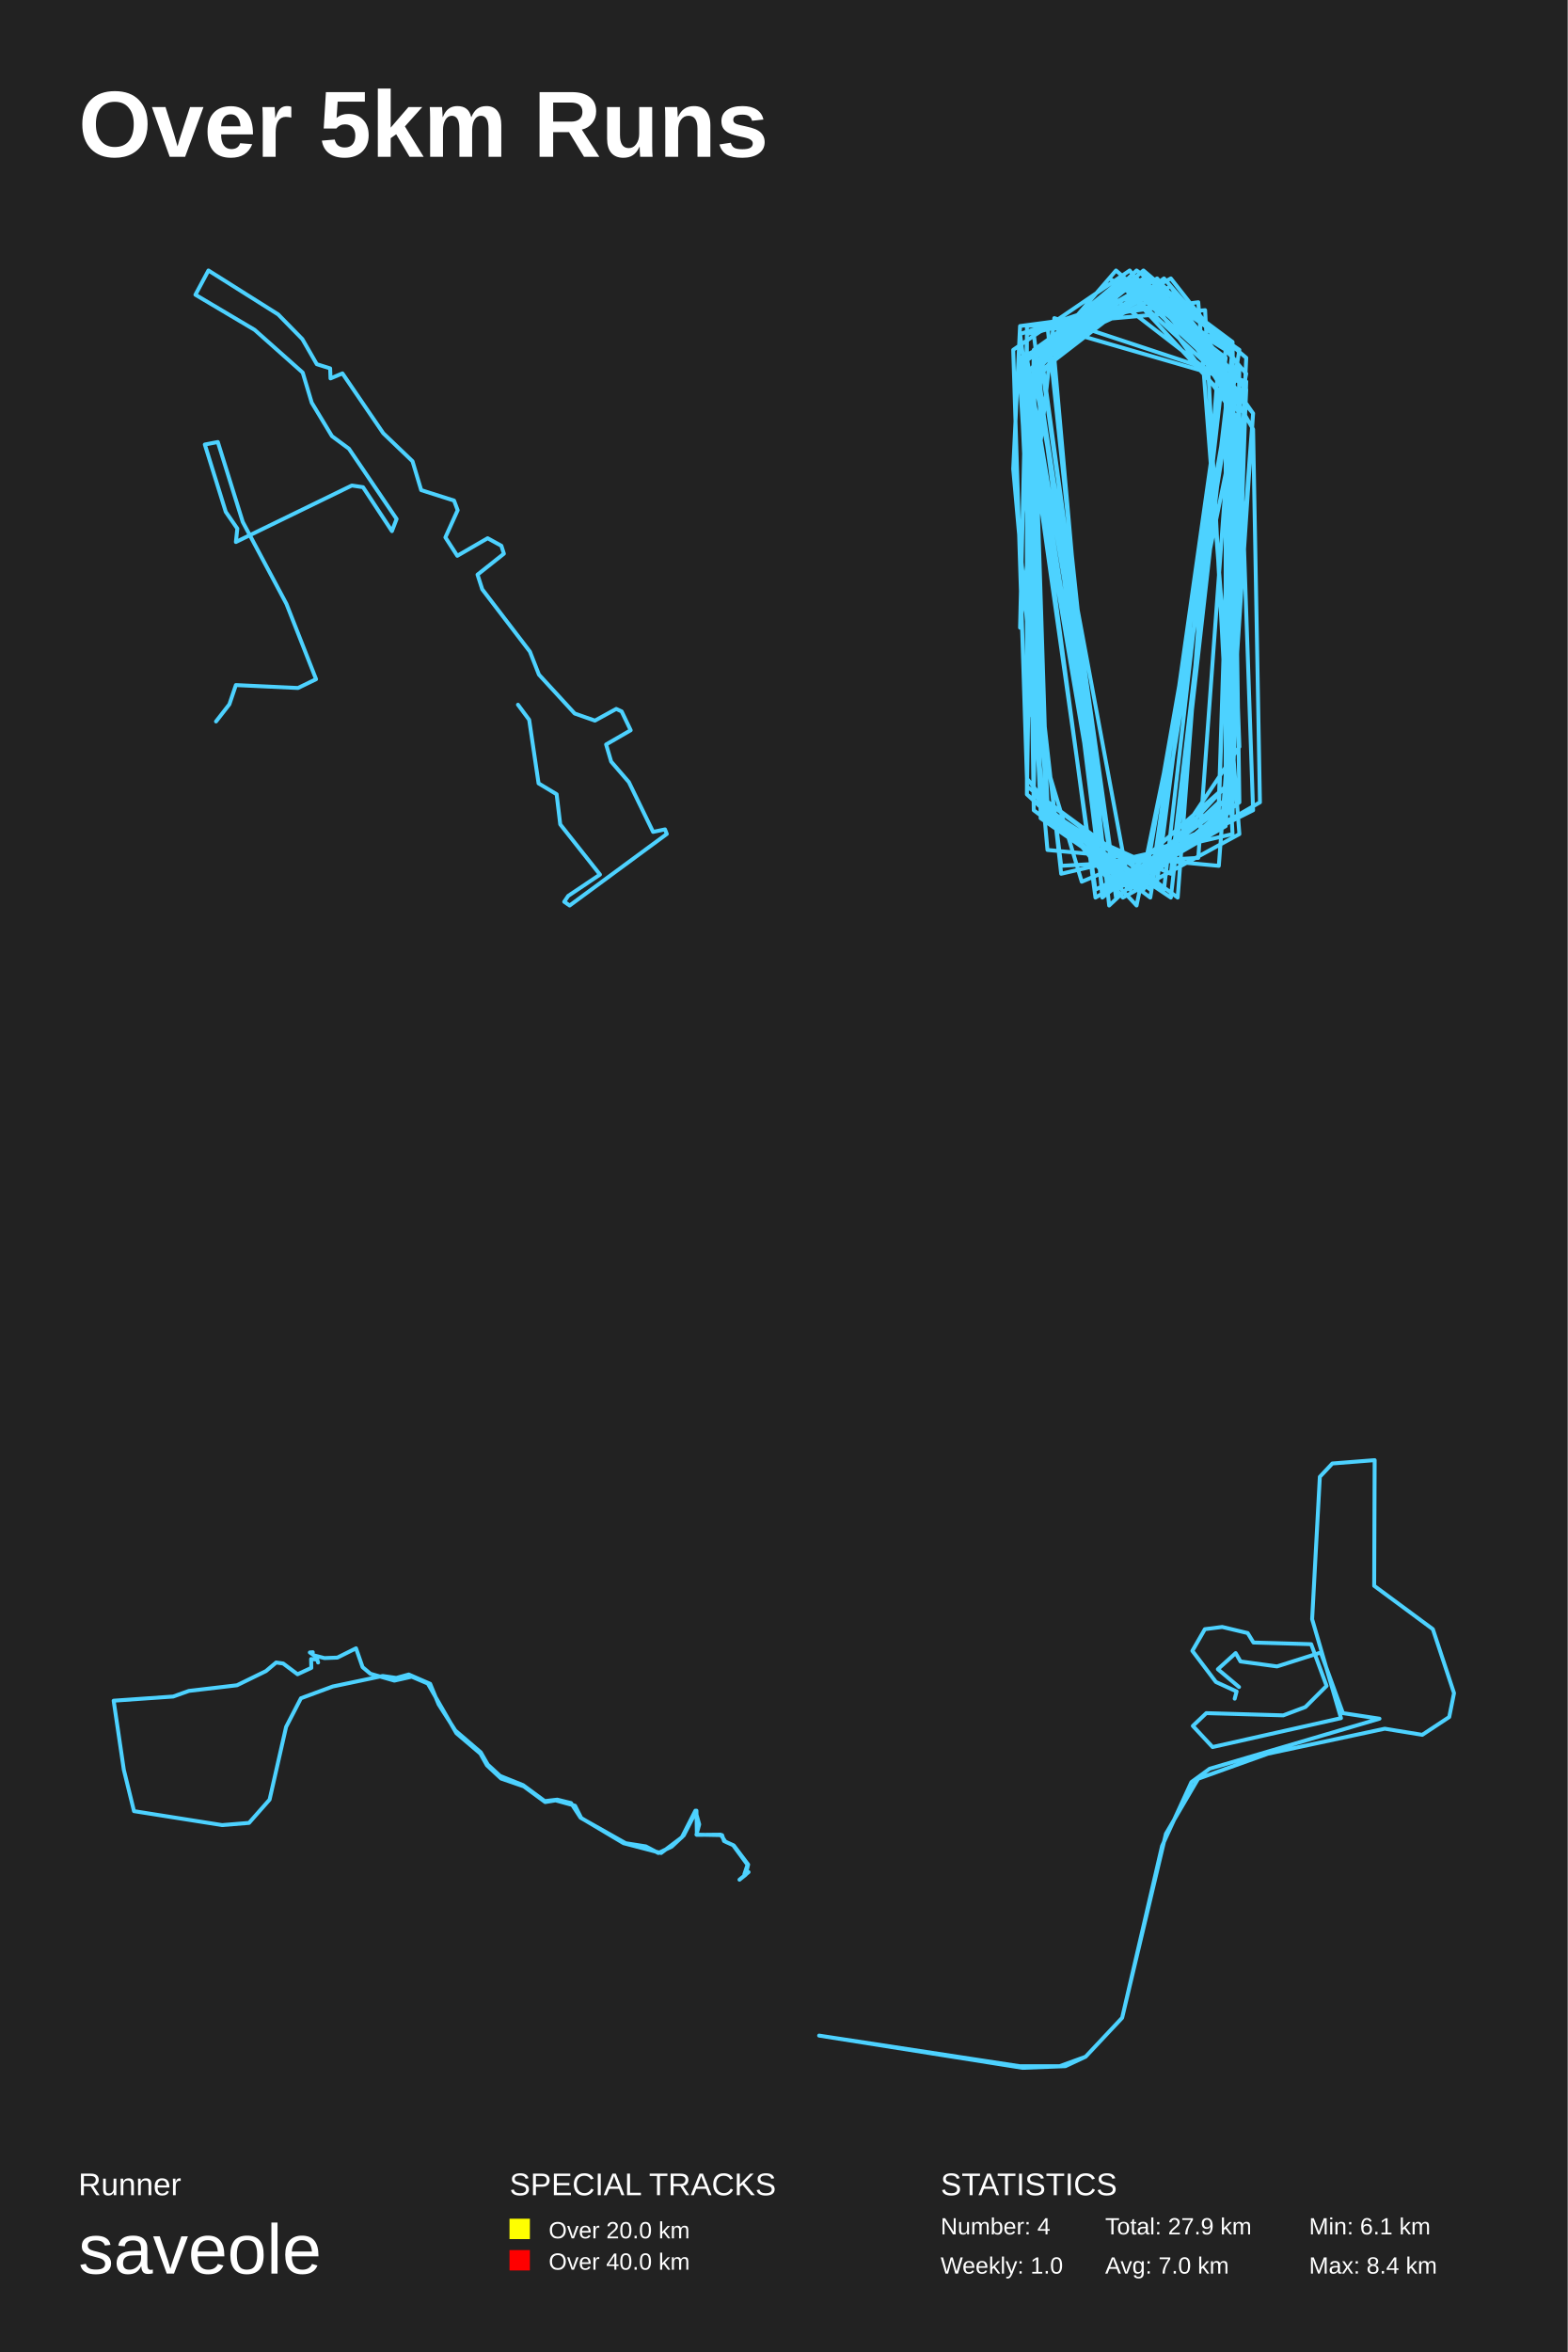
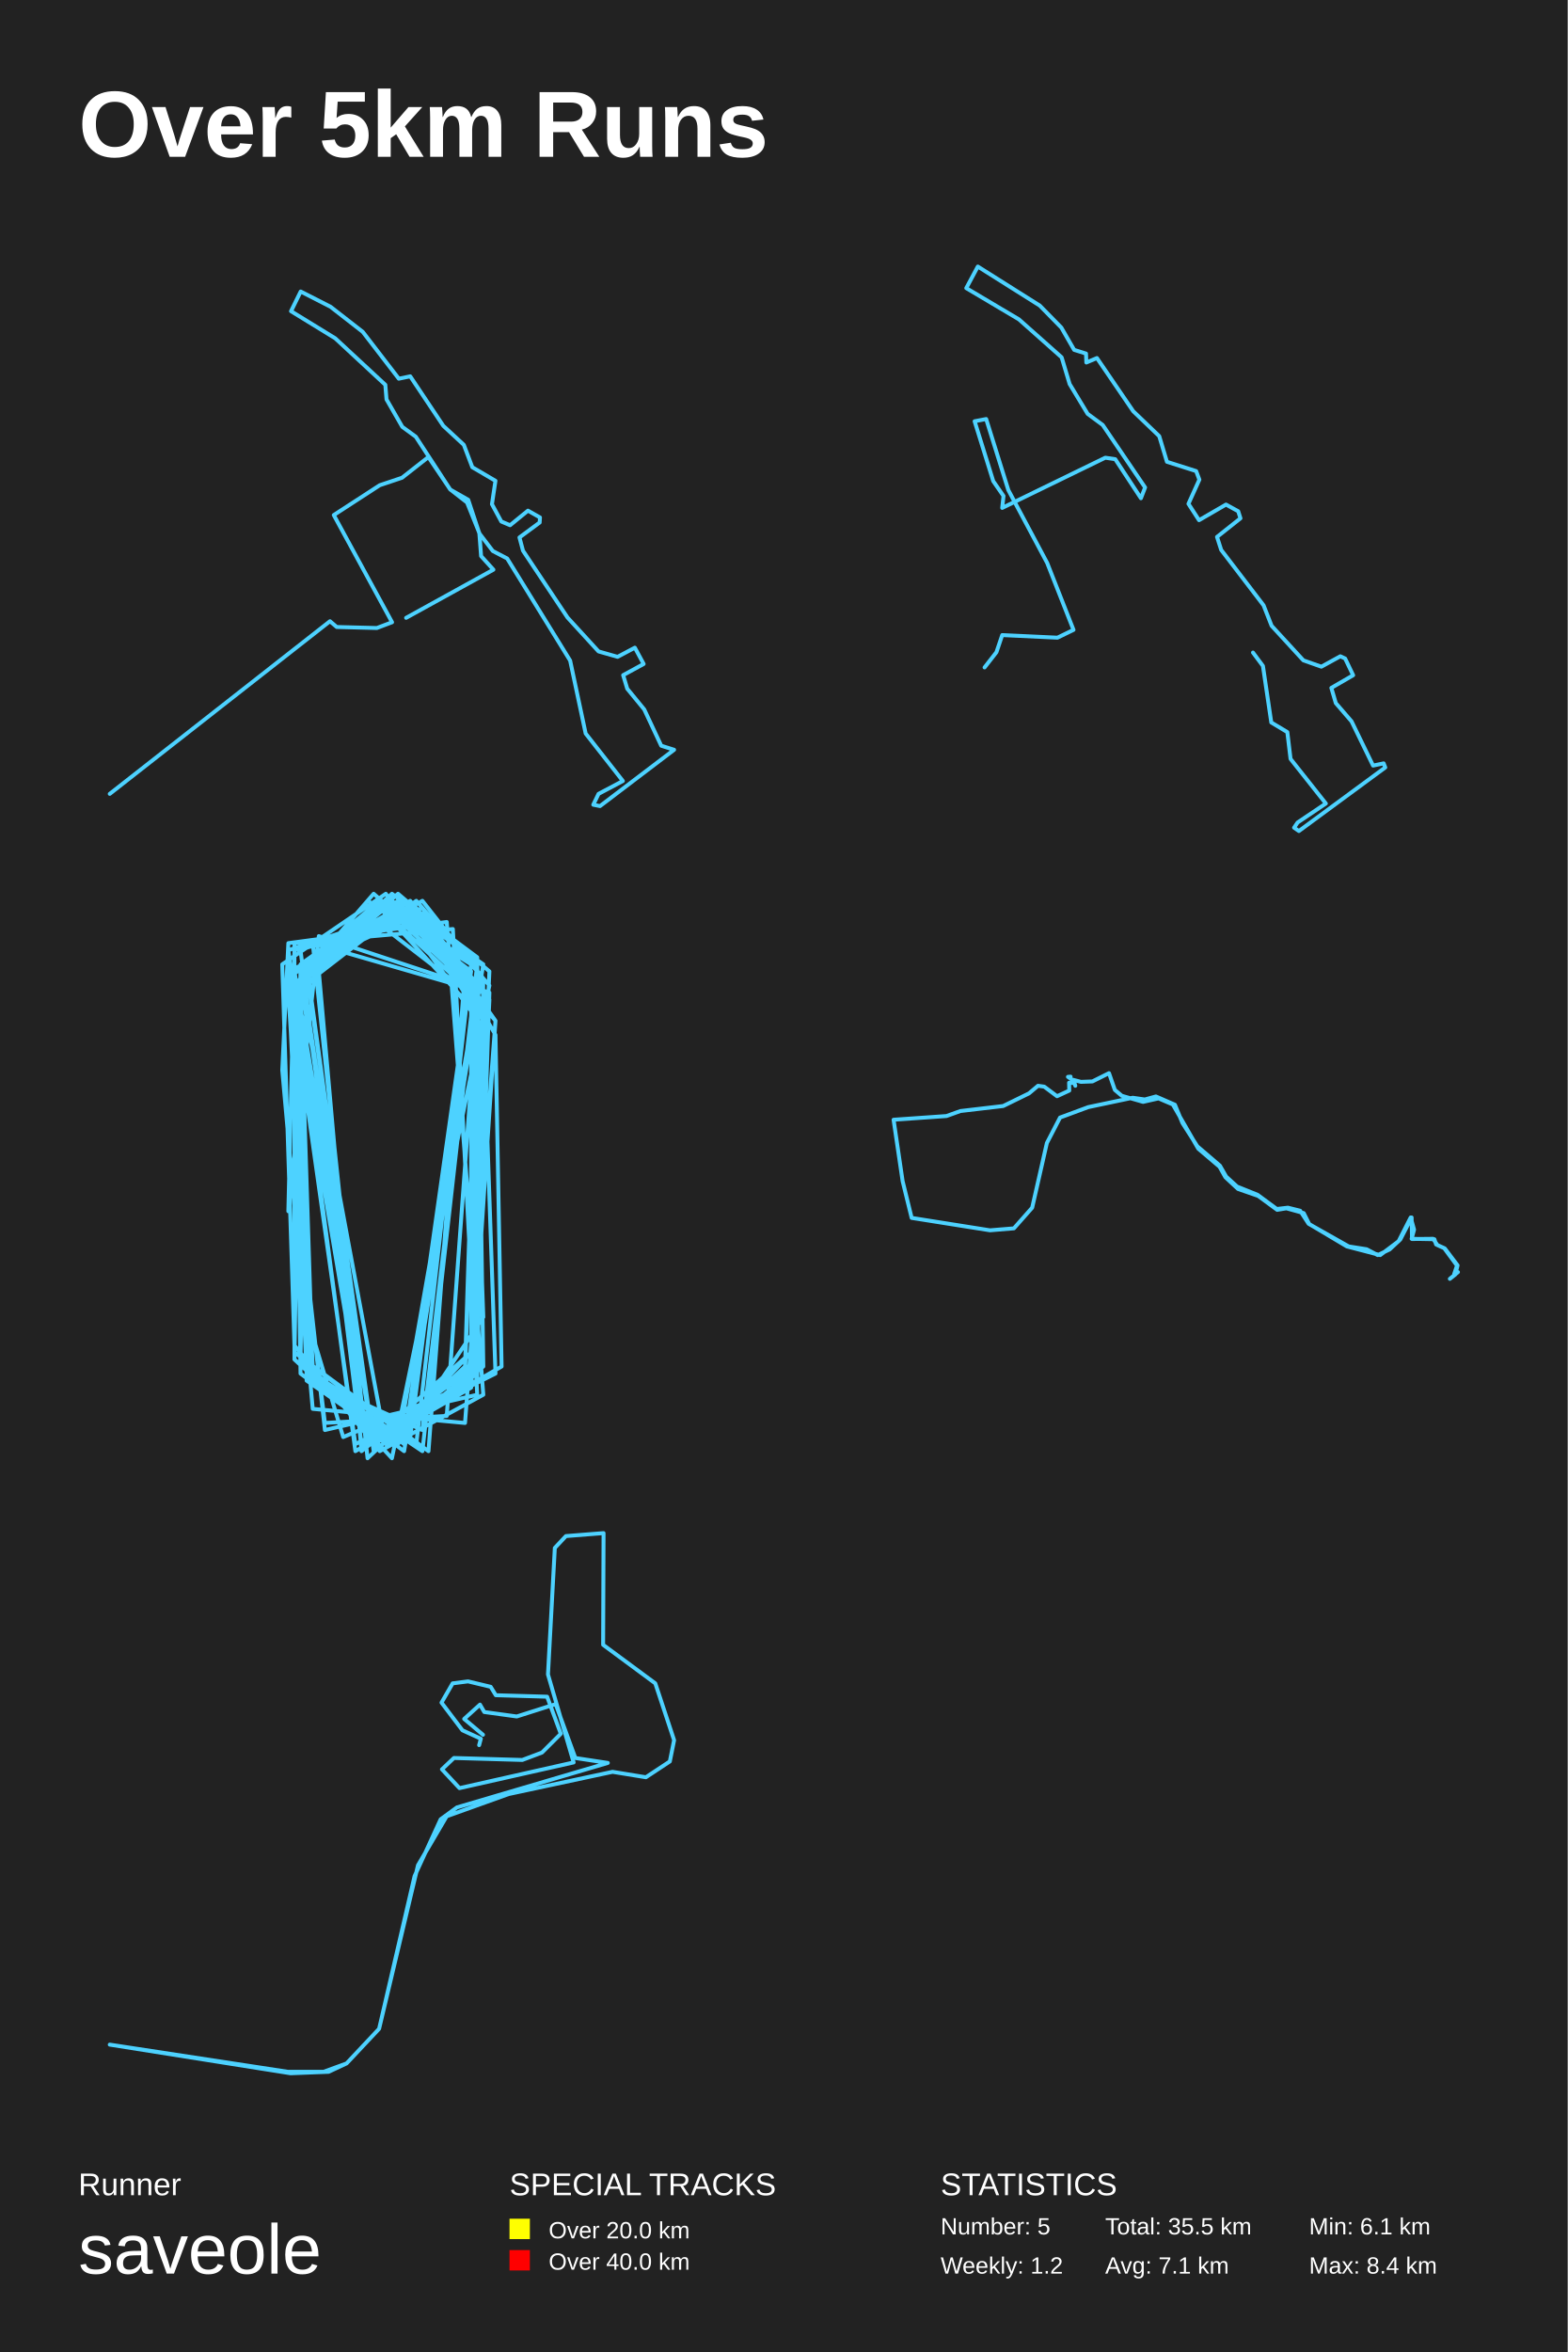
<svg xmlns="http://www.w3.org/2000/svg" baseProfile="full" height="300mm" version="1.1" viewBox="0,0,200,300" width="200mm">
  <defs />
  <rect fill="#222222" height="300" width="200" x="0" y="0" />
  <text fill="#FFFFFF" style="font-size:12px; font-family:Arial; font-weight:bold;" x="10" y="20">Over 5km Runs</text>
  <text fill="#FFFFFF" style="font-size:4px; font-family:Arial" x="10" y="280">Runner</text>
  <text fill="#FFFFFF" style="font-size:9px; font-family:Arial" x="10" y="290">saveole</text>
  <text fill="#FFFFFF" style="font-size:4px; font-family:Arial" x="65" y="280">SPECIAL TRACKS</text>
  <rect fill="yellow" height="2.6" width="2.6" x="65" y="283" />
  <text fill="#FFFFFF" style="font-size:3px; font-family:Arial" x="70" y="285.5">Over 20.0 km</text>
  <rect fill="red" height="2.6" width="2.6" x="65" y="287" />
  <text fill="#FFFFFF" style="font-size:3px; font-family:Arial" x="70" y="289.5">Over 40.0 km</text>
  <text fill="#FFFFFF" style="font-size:4px; font-family:Arial" x="120" y="280">STATISTICS</text>
-   <text fill="#FFFFFF" style="font-size:3px; font-family:Arial" x="120" y="285">Number: 4</text>
-   <text fill="#FFFFFF" style="font-size:3px; font-family:Arial" x="120" y="290">Weekly: 1.0</text>
-   <text fill="#FFFFFF" style="font-size:3px; font-family:Arial" x="141" y="285">Total: 27.9 km</text>
-   <text fill="#FFFFFF" style="font-size:3px; font-family:Arial" x="141" y="290">Avg: 7.0 km</text>
+   <text fill="#FFFFFF" style="font-size:3px; font-family:Arial" x="120" y="285">Number: 5</text>
+   <text fill="#FFFFFF" style="font-size:3px; font-family:Arial" x="120" y="290">Weekly: 1.2</text>
+   <text fill="#FFFFFF" style="font-size:3px; font-family:Arial" x="141" y="285">Total: 35.5 km</text>
+   <text fill="#FFFFFF" style="font-size:3px; font-family:Arial" x="141" y="290">Avg: 7.1 km</text>
  <text fill="#FFFFFF" style="font-size:3px; font-family:Arial" x="167" y="285">Min: 6.1 km</text>
  <text fill="#FFFFFF" style="font-size:3px; font-family:Arial" x="167" y="290">Max: 8.4 km</text>
-   <polyline fill="none" points="66.083,89.889 67.511,91.81 68.709,99.92 71.013,101.307 71.474,105.149 76.543,111.552 72.488,114.273 71.981,115.02 72.672,115.5 85.068,106.376 84.838,105.789 83.317,106.109 80.23,99.76 77.972,97.145 77.326,94.958 80.46,93.144 79.308,90.742 78.617,90.422 75.898,91.916 73.317,91.009 68.755,86.047 67.603,83.112 61.521,75.162 60.921,73.294 64.285,70.626 63.963,69.612 62.212,68.652 58.341,70.893 56.82,68.545 58.387,65.077 57.926,63.849 53.733,62.515 52.627,58.833 48.894,55.258 43.687,47.627 42.166,48.268 42.12,46.987 40.415,46.453 38.572,43.252 35.485,40.103 26.591,34.5 24.932,37.595 32.489,42.078 38.618,47.521 39.77,51.363 42.351,55.632 44.516,57.232 50.599,66.197 50,67.745 46.314,62.142 44.885,61.928 30.093,69.132 30.277,67.424 28.803,65.29 26.13,56.699 27.789,56.379 30.969,66.571 36.544,77.029 40.323,86.634 38.019,87.754 30.093,87.381 29.264,89.835 27.559,92.023" stroke="#4DD2FF" stroke-linecap="round" stroke-linejoin="round" stroke-width="0.5" />
-   <polyline fill="none" points="133.633,96.263 135.381,110.438 152.87,109.425 157.242,49.688 141.502,37.538 131.884,47.663 144.126,113.475 156.367,100.313 156.367,48.675 143.251,36.525 131.884,44.625 131.009,101.325 144.126,113.475 157.242,102.338 158.116,48.675 133.633,41.588 141.502,115.5 155.493,102.338 157.242,47.663 145.874,36.525 131.884,45.638 132.758,104.363 145.874,113.475 157.242,48.675 145.874,35.513 131.884,44.625 141.502,113.475 156.367,105.375 159.865,52.725 145.874,36.525 132.758,44.625 142.377,114.488 158.116,102.338 157.242,43.613 145.0,34.5 131.009,47.663 132.758,102.338 145.0,115.5 158.991,47.663 148.498,35.513 134.507,45.638 140.628,114.488 157.242,101.325 158.116,46.65 149.372,35.513 131.009,45.638 131.009,101.325 145.874,113.475 158.116,95.25 156.367,46.65 142.377,34.5 131.009,47.663 131.884,103.35 146.749,114.488 158.116,44.625 145.0,35.513 131.009,45.638 132.758,102.338 146.749,113.475 156.367,45.638 143.251,35.513 131.009,45.638 133.633,102.338 148.498,113.475 156.367,44.625 143.251,36.525 131.884,48.675 133.633,103.35 147.623,112.463 156.367,44.625 143.251,35.513 131.884,48.675 131.009,100.313 150.246,114.488 155.493,45.638 144.126,35.513 130.135,46.65 141.502,113.475 155.493,103.35 157.242,51.713 143.251,36.525 130.135,46.65 132.758,103.35 149.372,114.488 157.242,44.625 141.502,35.513 130.135,48.675 133.633,104.363 149.372,111.45 157.242,44.625 145.874,34.5 132.758,45.638 131.884,101.325 145.0,113.475 156.367,103.35 158.991,45.638 145.874,34.5 131.009,47.663 141.502,113.475 156.367,104.363 158.116,48.675 147.623,36.525 131.884,42.6 140.628,113.475 156.367,104.363 158.116,50.7 147.623,36.525 131.884,46.65 131.009,101.325 143.251,112.463 157.242,101.325 158.116,51.713 146.749,36.525 131.009,48.675 141.502,113.475 156.367,100.313 157.242,51.713 148.498,37.538 131.009,45.638 142.377,113.475 156.367,105.375 158.991,49.688 147.623,35.513 131.884,44.625 142.377,113.475 157.242,103.35 157.242,48.675 144.126,36.525 132.758,45.638 142.377,113.475 157.242,101.325 158.991,48.675 134.507,40.575 130.135,80.063 131.009,42.6 149.372,38.55 158.116,52.725 159.865,103.35 139.754,113.475 130.135,45.638 149.372,36.525 159.865,54.75 160.739,102.338 139.754,114.488 130.135,42.6 148.498,36.525 159.865,52.725 155.493,110.438 133.633,108.413 129.261,59.813 130.135,41.588 152.87,38.55 158.116,106.388 143.251,114.488 131.009,99.3 129.261,44.625 144.126,34.5 158.116,53.738 157.242,104.363 138.005,112.463 131.009,89.175 131.009,41.588 153.744,39.563 157.242,106.388 135.381,111.45 131.884,80.063" stroke="#4DD2FF" stroke-linecap="round" stroke-linejoin="round" stroke-width="0.5" />
-   <polyline fill="none" points="39.905,210.742 39.527,210.773 40.068,211.148 41.392,211.491 43.041,211.429 45.419,210.242 46.257,212.647 47.257,213.49 50.311,214.365 52.527,213.865 54.581,214.74 58.23,221.08 61.284,223.673 62.122,225.172 63.932,226.859 66.824,227.858 69.554,229.857 70.878,229.639 73.365,230.326 74.149,231.887 79.554,235.104 84.338,236.354 86.986,234.355 88.716,230.95 89.203,232.699 88.851,234.011 92.122,234.074 92.365,234.823 93.608,235.385 95.446,237.822 95.122,239.133 94.338,239.758 95.5,238.79 94.959,239.071 95.365,237.853 93.527,235.354 92.554,234.917 91.932,234.011 88.905,234.042 88.851,230.95 87.23,234.105 85.689,235.542 83.986,236.354 82.392,235.51 79.824,235.104 74.068,231.856 72.851,229.982 71.095,229.545 69.5,229.732 66.743,227.702 63.797,226.515 62.23,225.078 61.338,223.517 58.095,220.737 55.959,217.395 54.878,214.771 52.149,213.584 50.554,214.021 48.824,213.772 42.446,215.115 38.392,216.614 36.5,220.268 34.392,229.545 31.77,232.512 28.338,232.793 17.095,231.013 15.797,225.734 14.5,216.926 22.095,216.395 24.095,215.677 30.23,214.958 33.932,213.147 35.23,212.054 36.122,212.179 37.959,213.553 39.716,212.741 39.689,211.616 40.473,211.679 40.581,212.054" stroke="#4DD2FF" stroke-linecap="round" stroke-linejoin="round" stroke-width="0.5" />
-   <polyline fill="none" points="158.07,215.179 155.37,212.91 157.641,210.853 158.255,211.917 162.918,212.555 168.502,210.782 171.325,218.512 175.989,219.221 154.327,225.604 151.995,227.306 148.252,235.461 143.159,257.374 138.495,262.338 135.182,263.544 130.089,263.544 104.5,259.643 130.457,263.756 135.918,263.544 138.495,262.338 143.159,257.374 148.743,233.901 152.855,226.88 161.752,223.689 176.664,220.498 181.45,221.278 184.886,219.009 185.5,215.959 182.8,207.803 175.314,202.272 175.375,186.244 169.975,186.669 168.38,188.371 167.398,206.527 171.08,219.15 154.695,222.838 152.18,220.143 153.898,218.512 163.716,218.796 166.539,217.732 169.239,215.037 167.275,209.718 159.911,209.505 159.175,208.3 155.923,207.52 153.714,207.803 152.118,210.569 155.125,214.541 157.764,215.746 157.518,216.668" stroke="#4DD2FF" stroke-linecap="round" stroke-linejoin="round" stroke-width="0.5" />
+   <polyline fill="none" points="14.0,101.259 42.098,79.238 42.957,79.974 48.076,80.104 50.019,79.368 42.583,65.696 48.449,61.889 51.289,60.937 54.652,58.298 57.454,62.451 59.733,63.749 61.153,68.033 62.872,70.282 64.703,71.234 72.736,84.257 74.716,93.559 79.461,99.615 76.36,101.259 75.688,102.644 76.547,102.817 86.0,95.635 84.356,95.116 82.189,90.487 80.022,87.848 79.499,86.117 82.114,84.69 80.993,82.613 78.789,83.781 76.36,83.089 72.4,78.762 66.72,70.239 66.272,68.552 68.85,66.648 68.887,65.999 67.355,65.134 65.076,66.994 63.955,66.518 62.76,64.312 63.208,61.326 60.256,59.596 59.173,56.74 56.557,54.317 52.335,48 50.878,48.303 46.282,42.332 42.172,39.13 38.361,37.183 37.128,39.693 42.77,43.154 49.159,49.082 49.309,50.943 51.326,54.447 53.045,55.702 57.417,62.408 59.584,64.096 61.153,67.989 61.377,70.931 62.947,72.662 51.812,78.806" stroke="#4DD2FF" stroke-linecap="round" stroke-linejoin="round" stroke-width="0.5" />
+   <polyline fill="none" points="159.851,83.234 161.121,84.942 162.186,92.151 164.234,93.384 164.644,96.799 169.149,102.49 165.545,104.909 165.094,105.573 165.709,106.0 176.727,97.89 176.522,97.368 175.171,97.653 172.426,92.009 170.419,89.685 169.846,87.74 172.631,86.128 171.607,83.993 170.993,83.709 168.576,85.037 166.282,84.23 162.227,79.819 161.203,77.211 155.796,70.144 155.264,68.484 158.254,66.112 157.967,65.211 156.41,64.357 152.97,66.349 151.618,64.262 153.011,61.179 152.601,60.088 148.874,58.902 147.89,55.63 144.573,52.452 139.944,45.669 138.592,46.238 138.551,45.1 137.036,44.625 135.397,41.779 132.653,38.981 124.747,34.0 123.273,36.751 129.99,40.736 135.438,45.574 136.462,48.989 138.756,52.784 140.681,54.207 146.088,62.175 145.556,63.551 142.279,58.57 141.009,58.381 127.86,64.784 128.024,63.266 126.714,61.369 124.338,53.732 125.812,53.448 128.639,62.507 133.595,71.804 136.954,80.341 134.906,81.337 127.86,81.005 127.123,83.187 125.608,85.132" stroke="#4DD2FF" stroke-linecap="round" stroke-linejoin="round" stroke-width="0.5" />
+   <polyline fill="none" points="39.896,168.9 41.45,181.5 56.995,180.6 60.882,127.5 46.891,116.7 38.341,125.7 49.223,184.2 60.104,172.5 60.104,126.6 48.445,115.8 38.341,123 37.564,173.4 49.223,184.2 60.882,174.3 61.659,126.6 39.896,120.3 46.891,186.0 59.327,174.3 60.882,125.7 50.777,115.8 38.341,123.9 39.118,176.1 50.777,184.2 60.882,126.6 50.777,114.9 38.341,123 46.891,184.2 60.104,177 63.213,130.2 50.777,115.8 39.118,123 47.668,185.1 61.659,174.3 60.882,122.1 50,114.0 37.564,125.7 39.118,174.3 50,186.0 62.436,125.7 53.109,114.9 40.673,123.9 46.114,185.1 60.882,173.4 61.659,124.8 53.886,114.9 37.564,123.9 37.564,173.4 50.777,184.2 61.659,168 60.104,124.8 47.668,114.0 37.564,125.7 38.341,175.2 51.555,185.1 61.659,123 50,114.9 37.564,123.9 39.118,174.3 51.555,184.2 60.104,123.9 48.445,114.9 37.564,123.9 39.896,174.3 53.109,184.2 60.104,123 48.445,115.8 38.341,126.6 39.896,175.2 52.332,183.3 60.104,123 48.445,114.9 38.341,126.6 37.564,172.5 54.664,185.1 59.327,123.9 49.223,114.9 36.787,124.8 46.891,184.2 59.327,175.2 60.882,129.3 48.445,115.8 36.787,124.8 39.118,175.2 53.886,185.1 60.882,123 46.891,114.9 36.787,126.6 39.896,176.1 53.886,182.4 60.882,123 50.777,114.0 39.118,123.9 38.341,173.4 50,184.2 60.104,175.2 62.436,123.9 50.777,114.0 37.564,125.7 46.891,184.2 60.104,176.1 61.659,126.6 52.332,115.8 38.341,121.2 46.114,184.2 60.104,176.1 61.659,128.4 52.332,115.8 38.341,124.8 37.564,173.4 48.445,183.3 60.882,173.4 61.659,129.3 51.555,115.8 37.564,126.6 46.891,184.2 60.104,172.5 60.882,129.3 53.109,116.7 37.564,123.9 47.668,184.2 60.104,177 62.436,127.5 52.332,114.9 38.341,123 47.668,184.2 60.882,175.2 60.882,126.6 49.223,115.8 39.118,123.9 47.668,184.2 60.882,173.4 62.436,126.6 40.673,119.4 36.787,154.5 37.564,121.2 53.886,117.6 61.659,130.2 63.213,175.2 45.336,184.2 36.787,123.9 53.886,115.8 63.213,132 63.991,174.3 45.336,185.1 36.787,121.2 53.109,115.8 63.213,130.2 59.327,181.5 39.896,179.7 36.009,136.5 36.787,120.3 56.995,117.6 61.659,177.9 48.445,185.1 37.564,171.6 36.009,123 49.223,114.0 61.659,131.1 60.882,176.1 43.782,183.3 37.564,162.6 37.564,120.3 57.773,118.5 60.882,177.9 41.45,182.4 38.341,154.5" stroke="#4DD2FF" stroke-linecap="round" stroke-linejoin="round" stroke-width="0.5" />
+   <polyline fill="none" points="136.583,137.326 136.246,137.354 136.727,137.687 137.904,137.992 139.369,137.937 141.483,136.882 142.228,139.02 143.117,139.769 145.832,140.547 147.802,140.102 149.628,140.88 152.871,146.516 155.586,148.82 156.33,150.153 157.94,151.652 160.511,152.541 162.937,154.317 164.114,154.123 166.324,154.734 167.021,156.122 171.826,158.982 176.078,160.092 178.432,158.315 179.97,155.289 180.402,156.844 180.09,158.01 182.997,158.065 183.213,158.732 184.318,159.232 185.952,161.397 185.664,162.563 184.967,163.118 186.0,162.258 185.52,162.507 185.88,161.425 184.246,159.204 183.381,158.815 182.829,158.01 180.138,158.038 180.09,155.289 178.649,158.093 177.279,159.37 175.766,160.092 174.348,159.343 172.066,158.982 166.949,156.094 165.868,154.429 164.306,154.04 162.889,154.206 160.438,152.402 157.82,151.347 156.426,150.07 155.634,148.682 152.751,146.211 150.853,143.24 149.892,140.908 147.465,139.853 146.048,140.241 144.511,140.019 138.841,141.213 135.237,142.546 133.556,145.794 131.682,154.04 129.351,156.677 126.3,156.927 116.306,155.345 115.153,150.653 114.0,142.823 120.751,142.351 122.529,141.713 127.982,141.074 131.273,139.464 132.426,138.492 133.219,138.603 134.853,139.825 136.414,139.103 136.39,138.103 137.087,138.159 137.183,138.492" stroke="#4DD2FF" stroke-linecap="round" stroke-linejoin="round" stroke-width="0.5" />
+   <polyline fill="none" points="61.618,221.27 59.218,219.253 61.236,217.425 61.782,218.37 65.927,218.938 70.891,217.362 73.4,224.233 77.545,224.863 58.291,230.537 56.218,232.05 52.891,239.299 48.364,258.777 44.218,263.189 41.273,264.261 36.745,264.261 14.0,260.794 37.073,264.45 41.927,264.261 44.218,263.189 48.364,258.777 53.327,237.912 56.982,231.671 64.891,228.835 78.145,225.998 82.4,226.691 85.455,224.674 86.0,221.964 83.6,214.714 76.945,209.797 77.0,195.55 72.2,195.928 70.782,197.441 69.909,213.579 73.182,224.8 58.618,228.078 56.382,225.683 57.909,224.233 66.636,224.485 69.145,223.54 71.545,221.144 69.8,216.416 63.255,216.227 62.6,215.155 59.709,214.462 57.745,214.714 56.327,217.173 59.0,220.703 61.345,221.774 61.127,222.594" stroke="#4DD2FF" stroke-linecap="round" stroke-linejoin="round" stroke-width="0.5" />
</svg>
